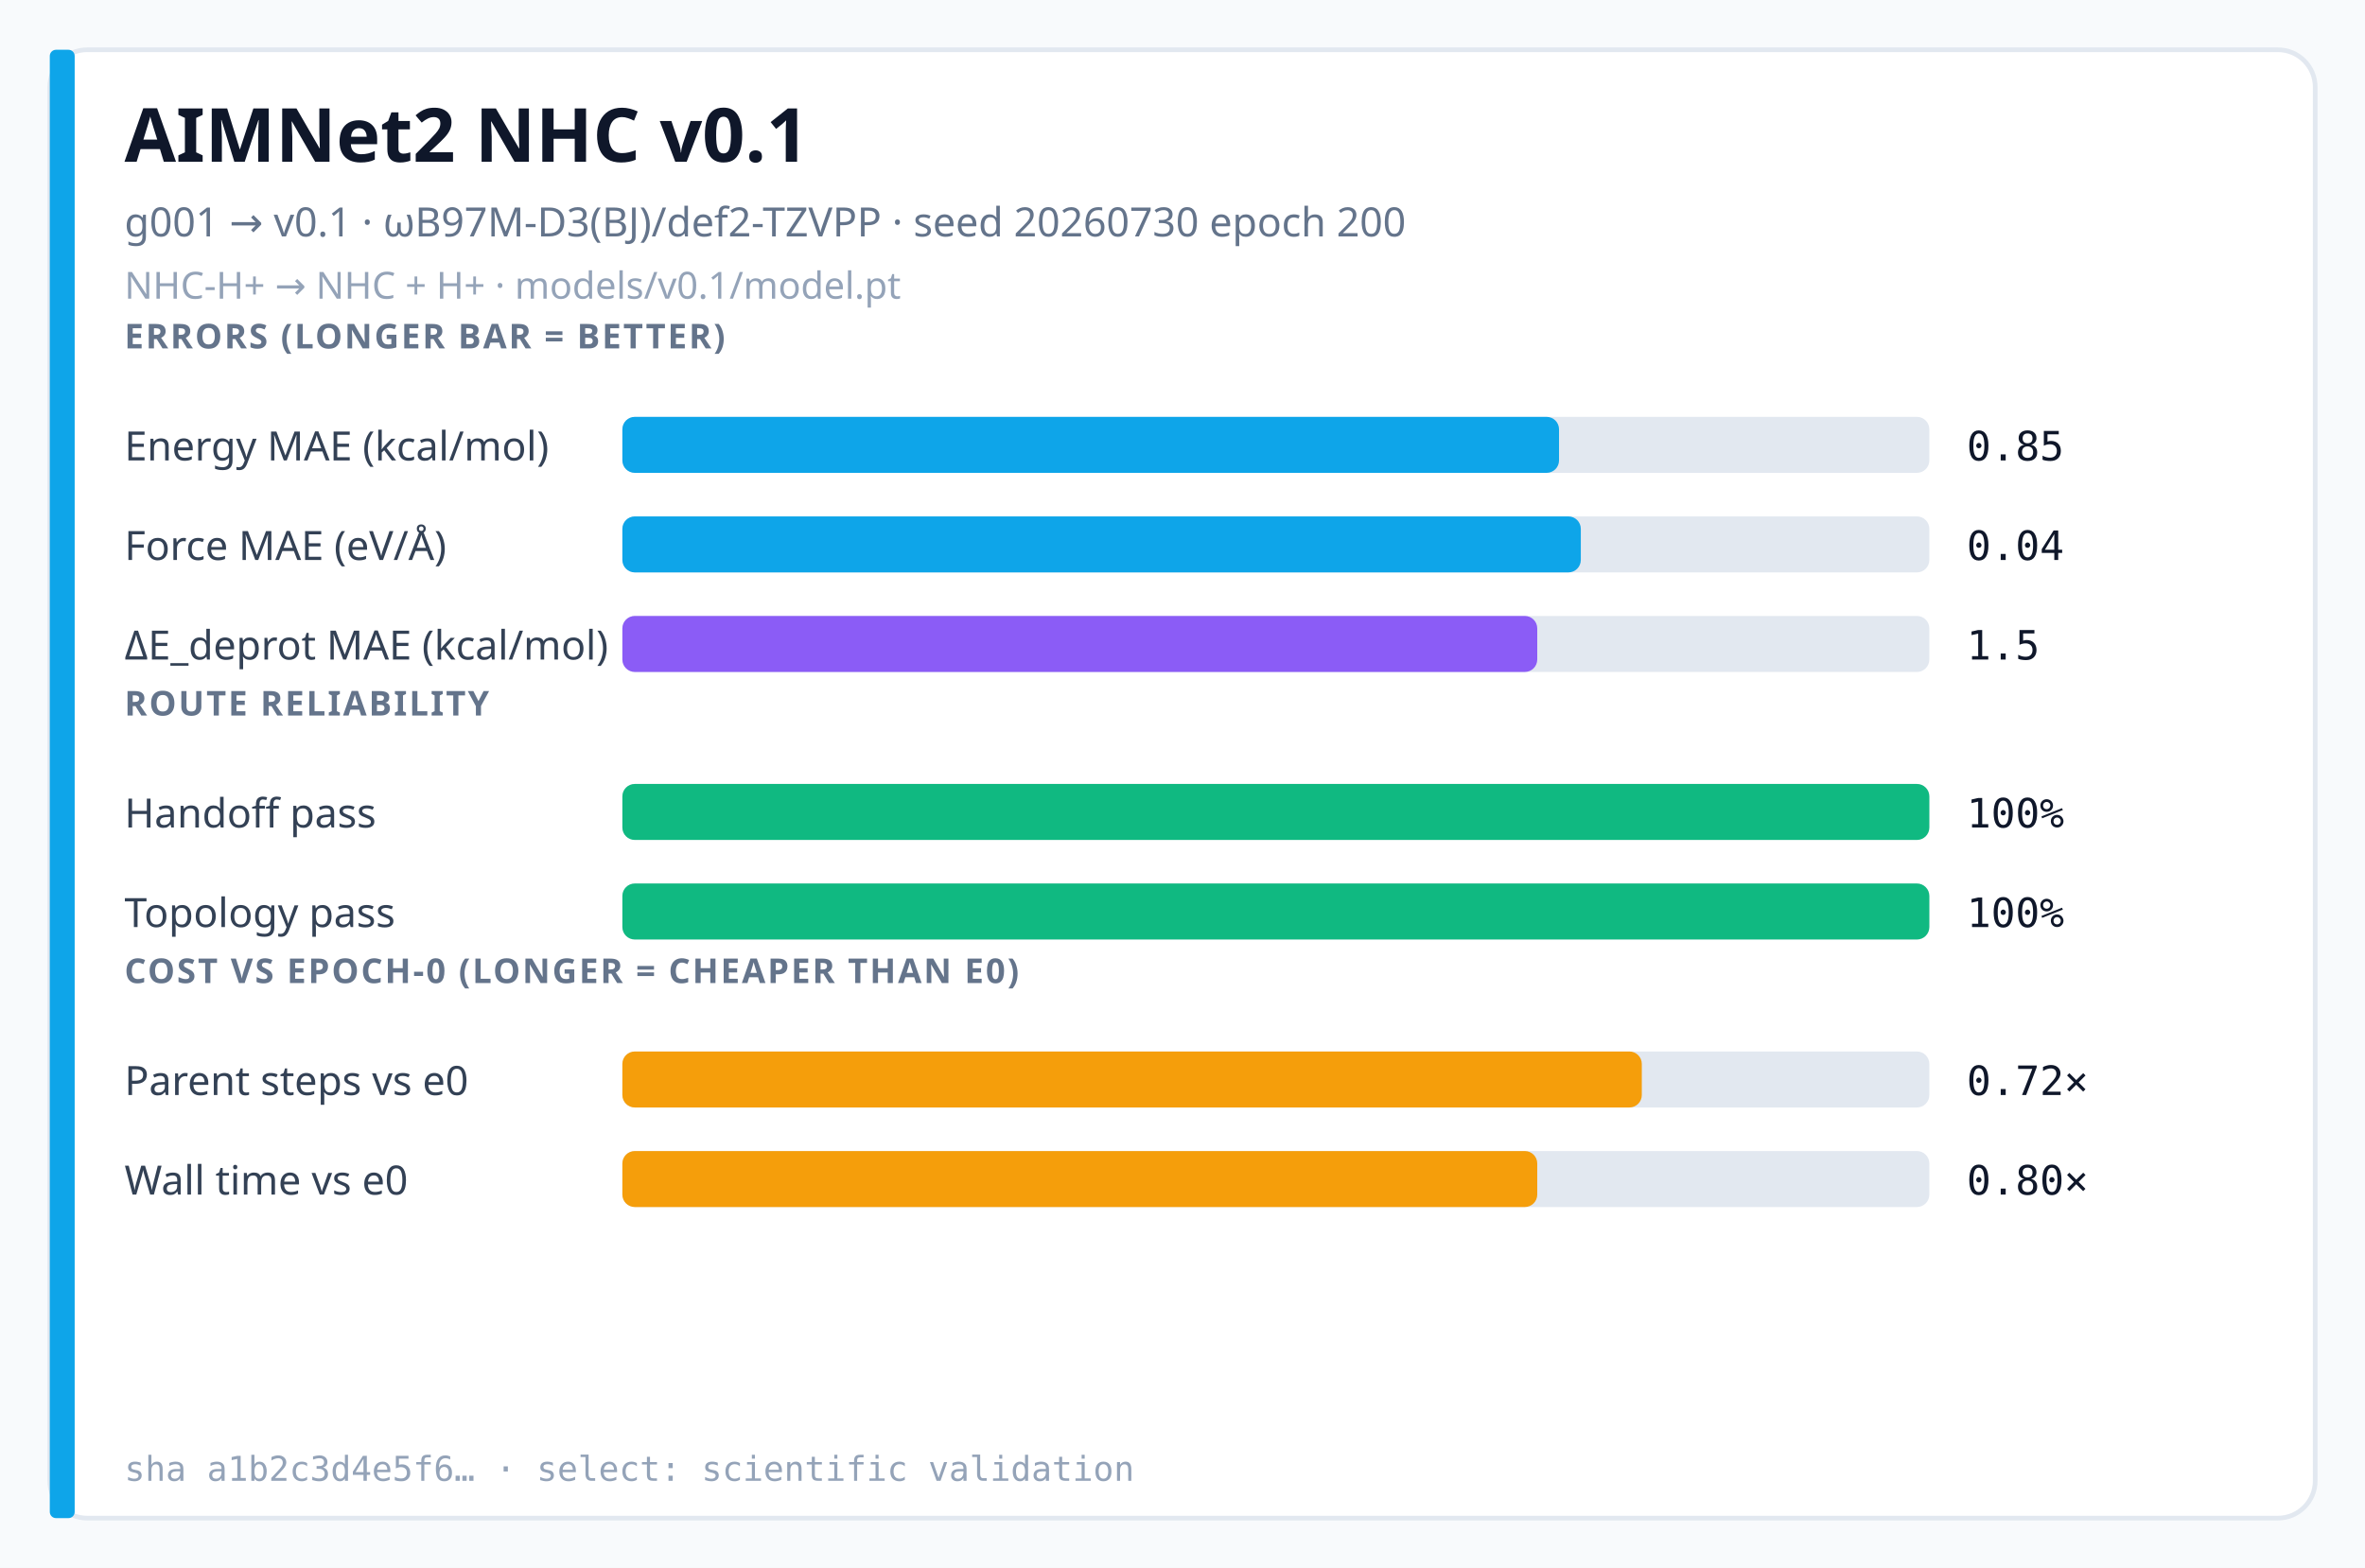
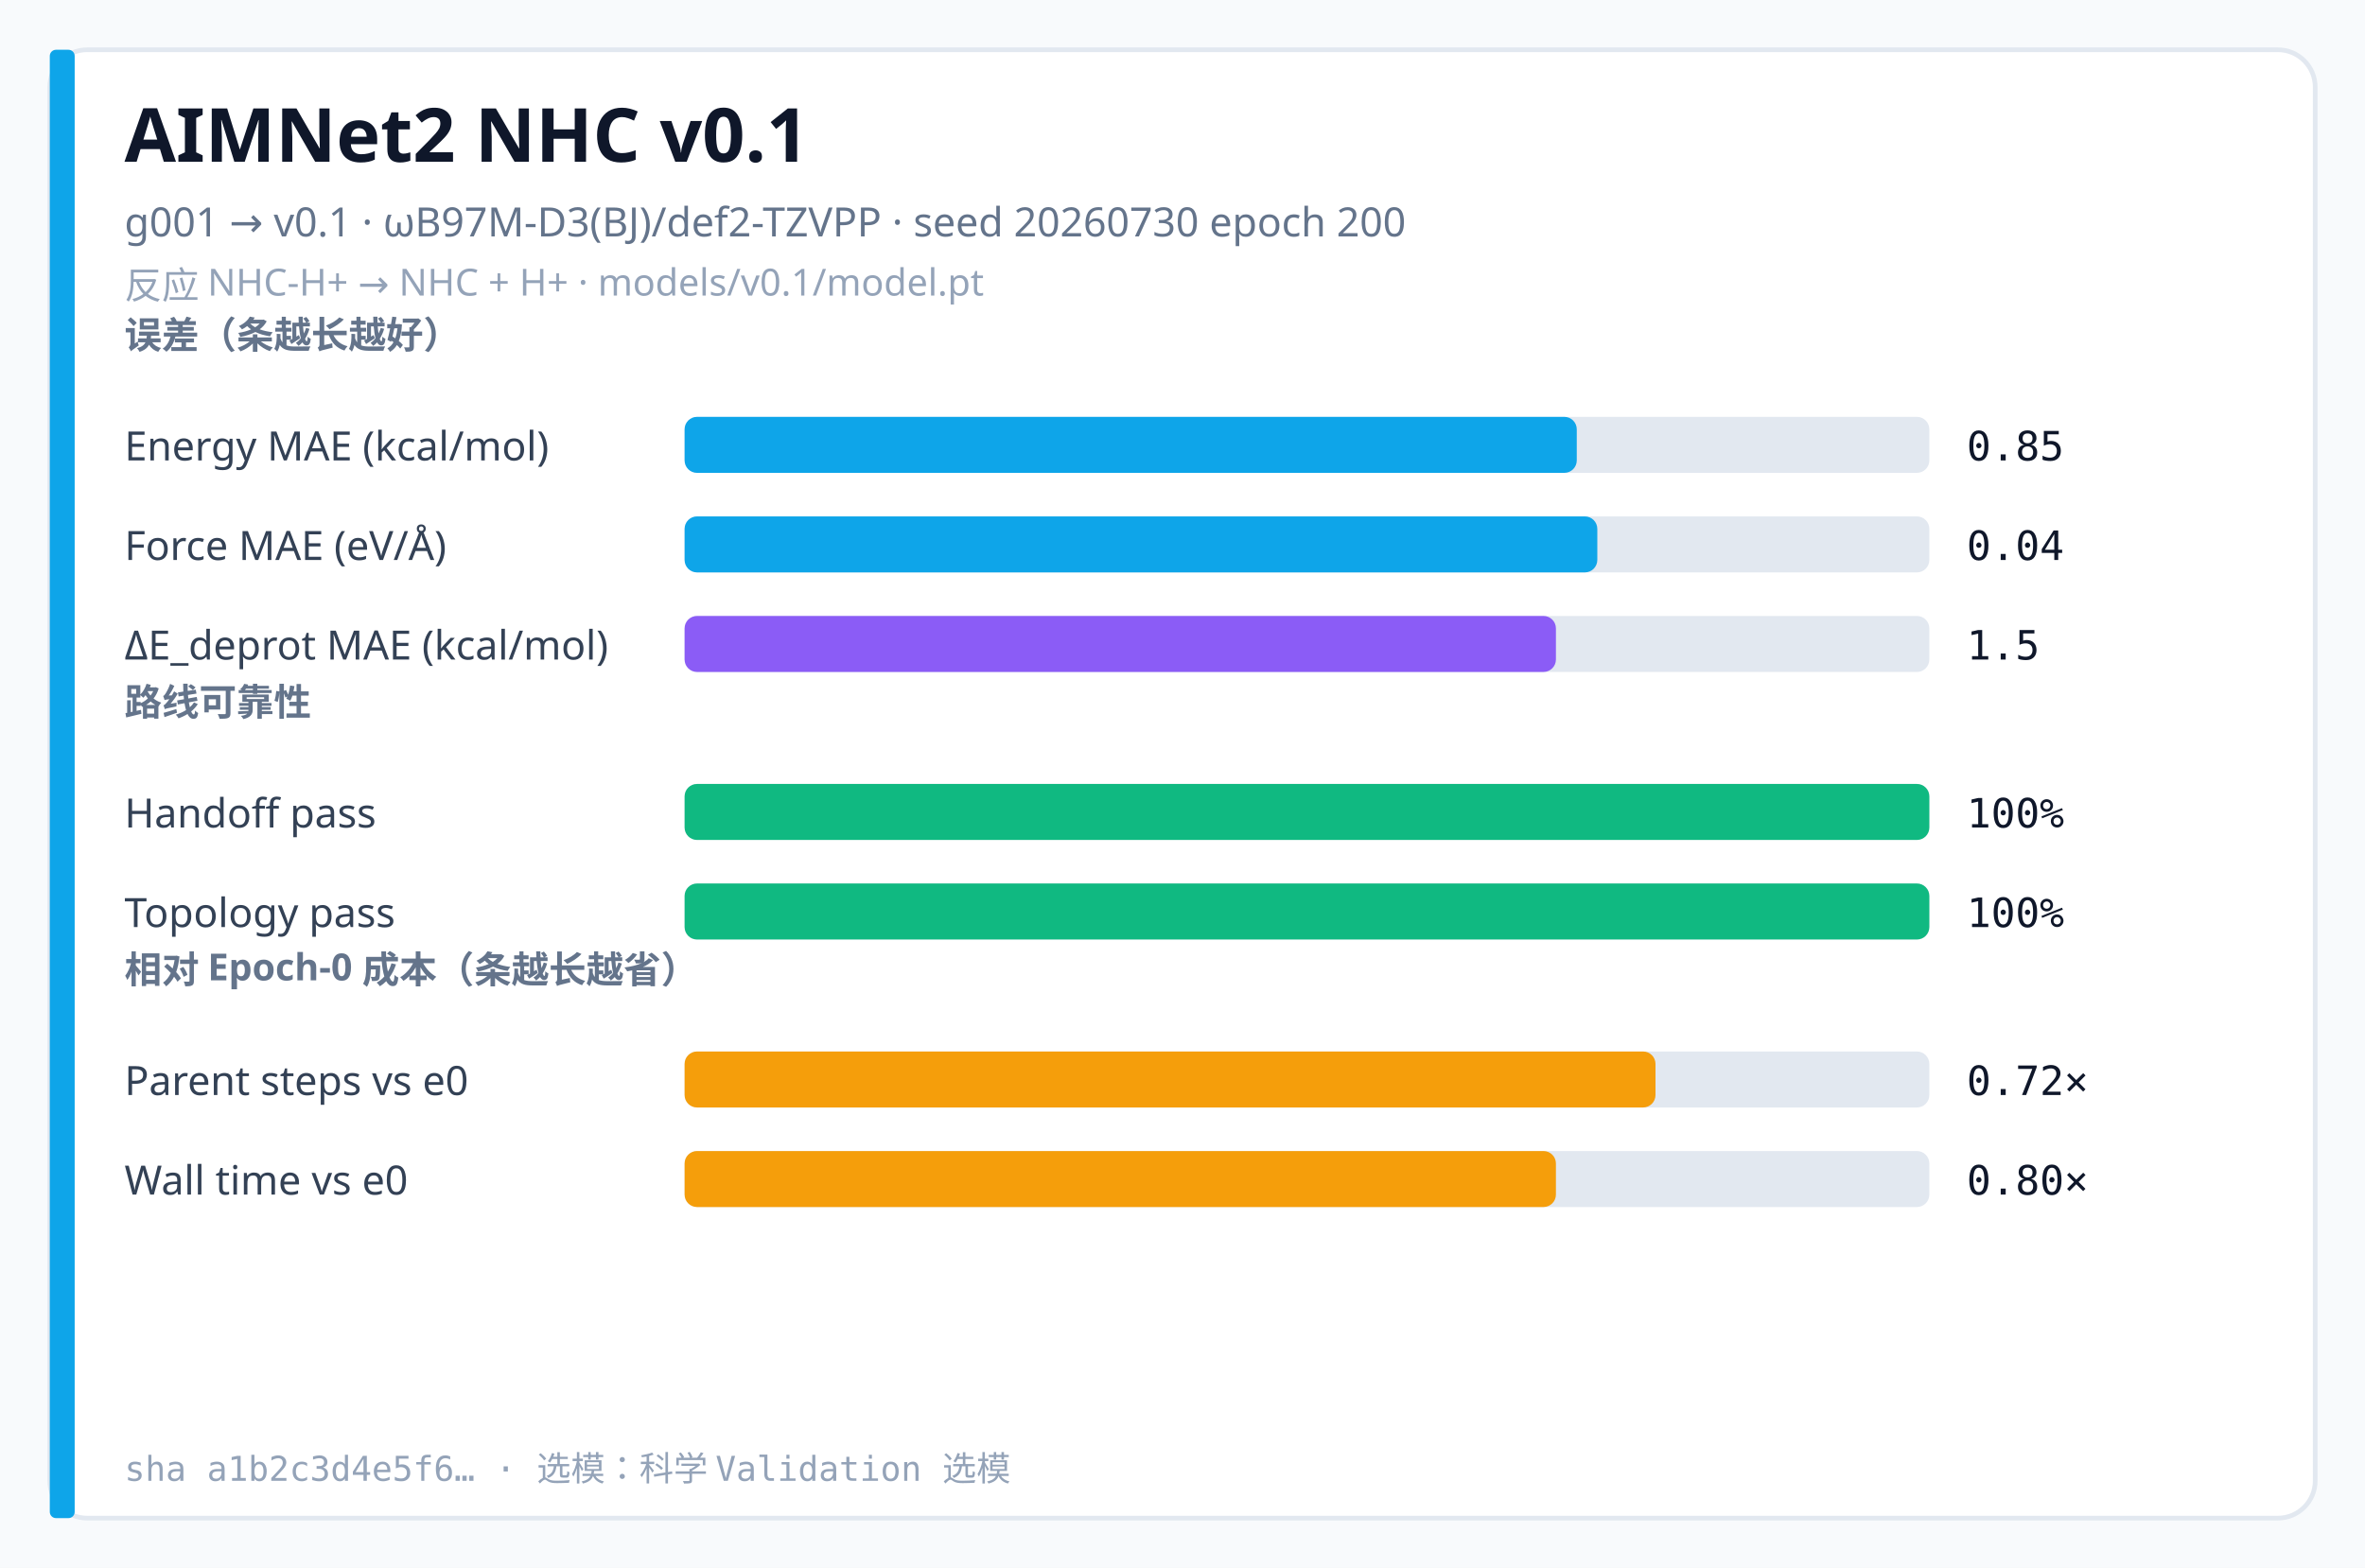
<svg xmlns="http://www.w3.org/2000/svg" width="760" height="504" viewBox="0 0 760 504">
  <rect width="100%" height="100%" fill="#f8fafc" />
  <rect x="16" y="16" width="728" height="472" rx="12" fill="#ffffff" stroke="#e2e8f0" stroke-width="1.5" />
  <rect x="16" y="16" width="8" height="472" rx="2" fill="#0ea5e9" />
-   <text x="40" y="52" fill="#0f172a" font-size="24" font-weight="700" font-family="system-ui,sans-serif">AIMNet2 NHC  v0.1</text>
-   <text x="40" y="76" fill="#64748b" font-size="13" font-family="system-ui,sans-serif">g001 → v0.1  ·  ωB97M-D3(BJ)/def2-TZVPP  ·  seed 20260730  epoch 200</text>
-   <text x="40" y="96" fill="#94a3b8" font-size="12" font-family="system-ui,sans-serif">NHC-H+ → NHC + H+  ·  models/v0.1/model.pt</text>
-   <text x="40" y="112" fill="#64748b" font-size="11" font-family="system-ui,sans-serif" font-weight="600" letter-spacing="0.06em">ERRORS  (LONGER BAR = BETTER)</text>
-   <text x="40" y="148" fill="#334155" font-size="13" font-family="system-ui,sans-serif">Energy MAE (kcal/mol)</text>
-   <rect x="200" y="134" width="420" height="18" rx="4" fill="#e2e8f0" />
-   <rect x="200" y="134" width="301.0" height="18" rx="4" fill="#0ea5e9" />
+   <text x="40" y="52" fill="#0f172a" font-size="24" font-weight="700" font-family="system-ui,'PingFang SC','Noto Sans SC',sans-serif">AIMNet2 NHC  v0.1</text>
+   <text x="40" y="76" fill="#64748b" font-size="13" font-family="system-ui,'PingFang SC','Noto Sans SC',sans-serif">g001 → v0.1  ·  ωB97M-D3(BJ)/def2-TZVPP  ·  seed 20260730  epoch 200</text>
+   <text x="40" y="96" fill="#94a3b8" font-size="12" font-family="system-ui,'PingFang SC','Noto Sans SC',sans-serif">反应 NHC-H+ → NHC + H+  ·  models/v0.1/model.pt</text>
+   <text x="40" y="112" fill="#64748b" font-size="12" font-family="system-ui,'PingFang SC','Noto Sans SC',sans-serif" font-weight="600">误差（条越长越好）</text>
+   <text x="40" y="148" fill="#334155" font-size="13" font-family="system-ui,'PingFang SC','Noto Sans SC',sans-serif">Energy MAE (kcal/mol)</text>
+   <rect x="220" y="134" width="400" height="18" rx="4" fill="#e2e8f0" />
+   <rect x="220" y="134" width="286.7" height="18" rx="4" fill="#0ea5e9" />
  <text x="632" y="148" fill="#0f172a" font-size="13" font-family="ui-monospace,monospace">0.85</text>
-   <text x="40" y="180" fill="#334155" font-size="13" font-family="system-ui,sans-serif">Force MAE (eV/Å)</text>
-   <rect x="200" y="166" width="420" height="18" rx="4" fill="#e2e8f0" />
-   <rect x="200" y="166" width="308.0" height="18" rx="4" fill="#0ea5e9" />
+   <text x="40" y="180" fill="#334155" font-size="13" font-family="system-ui,'PingFang SC','Noto Sans SC',sans-serif">Force MAE (eV/Å)</text>
+   <rect x="220" y="166" width="400" height="18" rx="4" fill="#e2e8f0" />
+   <rect x="220" y="166" width="293.3" height="18" rx="4" fill="#0ea5e9" />
  <text x="632" y="180" fill="#0f172a" font-size="13" font-family="ui-monospace,monospace">0.04</text>
-   <text x="40" y="212" fill="#334155" font-size="13" font-family="system-ui,sans-serif">ΔE_deprot MAE (kcal/mol)</text>
-   <rect x="200" y="198" width="420" height="18" rx="4" fill="#e2e8f0" />
-   <rect x="200" y="198" width="294.0" height="18" rx="4" fill="#8b5cf6" />
+   <text x="40" y="212" fill="#334155" font-size="13" font-family="system-ui,'PingFang SC','Noto Sans SC',sans-serif">ΔE_deprot MAE (kcal/mol)</text>
+   <rect x="220" y="198" width="400" height="18" rx="4" fill="#e2e8f0" />
+   <rect x="220" y="198" width="280.0" height="18" rx="4" fill="#8b5cf6" />
  <text x="632" y="212" fill="#0f172a" font-size="13" font-family="ui-monospace,monospace">1.5</text>
-   <text x="40" y="230" fill="#64748b" font-size="11" font-family="system-ui,sans-serif" font-weight="600" letter-spacing="0.06em">ROUTE RELIABILITY</text>
-   <text x="40" y="266" fill="#334155" font-size="13" font-family="system-ui,sans-serif">Handoff pass</text>
-   <rect x="200" y="252" width="420" height="18" rx="4" fill="#e2e8f0" />
-   <rect x="200" y="252" width="420.0" height="18" rx="4" fill="#10b981" />
+   <text x="40" y="230" fill="#64748b" font-size="12" font-family="system-ui,'PingFang SC','Noto Sans SC',sans-serif" font-weight="600">路线可靠性</text>
+   <text x="40" y="266" fill="#334155" font-size="13" font-family="system-ui,'PingFang SC','Noto Sans SC',sans-serif">Handoff pass</text>
+   <rect x="220" y="252" width="400" height="18" rx="4" fill="#e2e8f0" />
+   <rect x="220" y="252" width="400.0" height="18" rx="4" fill="#10b981" />
  <text x="632" y="266" fill="#0f172a" font-size="13" font-family="ui-monospace,monospace">100%</text>
-   <text x="40" y="298" fill="#334155" font-size="13" font-family="system-ui,sans-serif">Topology pass</text>
-   <rect x="200" y="284" width="420" height="18" rx="4" fill="#e2e8f0" />
-   <rect x="200" y="284" width="420.0" height="18" rx="4" fill="#10b981" />
+   <text x="40" y="298" fill="#334155" font-size="13" font-family="system-ui,'PingFang SC','Noto Sans SC',sans-serif">Topology pass</text>
+   <rect x="220" y="284" width="400" height="18" rx="4" fill="#e2e8f0" />
+   <rect x="220" y="284" width="400.0" height="18" rx="4" fill="#10b981" />
  <text x="632" y="298" fill="#0f172a" font-size="13" font-family="ui-monospace,monospace">100%</text>
-   <text x="40" y="316" fill="#64748b" font-size="11" font-family="system-ui,sans-serif" font-weight="600" letter-spacing="0.06em">COST VS EPOCH-0  (LONGER = CHEAPER THAN E0)</text>
-   <text x="40" y="352" fill="#334155" font-size="13" font-family="system-ui,sans-serif">Parent steps vs e0</text>
-   <rect x="200" y="338" width="420" height="18" rx="4" fill="#e2e8f0" />
-   <rect x="200" y="338" width="327.6" height="18" rx="4" fill="#f59e0b" />
+   <text x="40" y="316" fill="#64748b" font-size="12" font-family="system-ui,'PingFang SC','Noto Sans SC',sans-serif" font-weight="600">相对 Epoch-0 成本（条越长越省）</text>
+   <text x="40" y="352" fill="#334155" font-size="13" font-family="system-ui,'PingFang SC','Noto Sans SC',sans-serif">Parent steps vs e0</text>
+   <rect x="220" y="338" width="400" height="18" rx="4" fill="#e2e8f0" />
+   <rect x="220" y="338" width="312.0" height="18" rx="4" fill="#f59e0b" />
  <text x="632" y="352" fill="#0f172a" font-size="13" font-family="ui-monospace,monospace">0.72×</text>
-   <text x="40" y="384" fill="#334155" font-size="13" font-family="system-ui,sans-serif">Wall time vs e0</text>
-   <rect x="200" y="370" width="420" height="18" rx="4" fill="#e2e8f0" />
-   <rect x="200" y="370" width="294.0" height="18" rx="4" fill="#f59e0b" />
+   <text x="40" y="384" fill="#334155" font-size="13" font-family="system-ui,'PingFang SC','Noto Sans SC',sans-serif">Wall time vs e0</text>
+   <rect x="220" y="370" width="400" height="18" rx="4" fill="#e2e8f0" />
+   <rect x="220" y="370" width="280.0" height="18" rx="4" fill="#f59e0b" />
  <text x="632" y="384" fill="#0f172a" font-size="13" font-family="ui-monospace,monospace">0.80×</text>
-   <text x="40" y="476" fill="#94a3b8" font-size="11" font-family="ui-monospace,monospace">sha a1b2c3d4e5f6…  ·  select: scientific validation</text>
+   <text x="40" y="476" fill="#94a3b8" font-size="11" font-family="system-ui,'PingFang SC','Noto Sans SC',monospace">sha a1b2c3d4e5f6…  ·  选模：科学 Validation 选模</text>
</svg>
